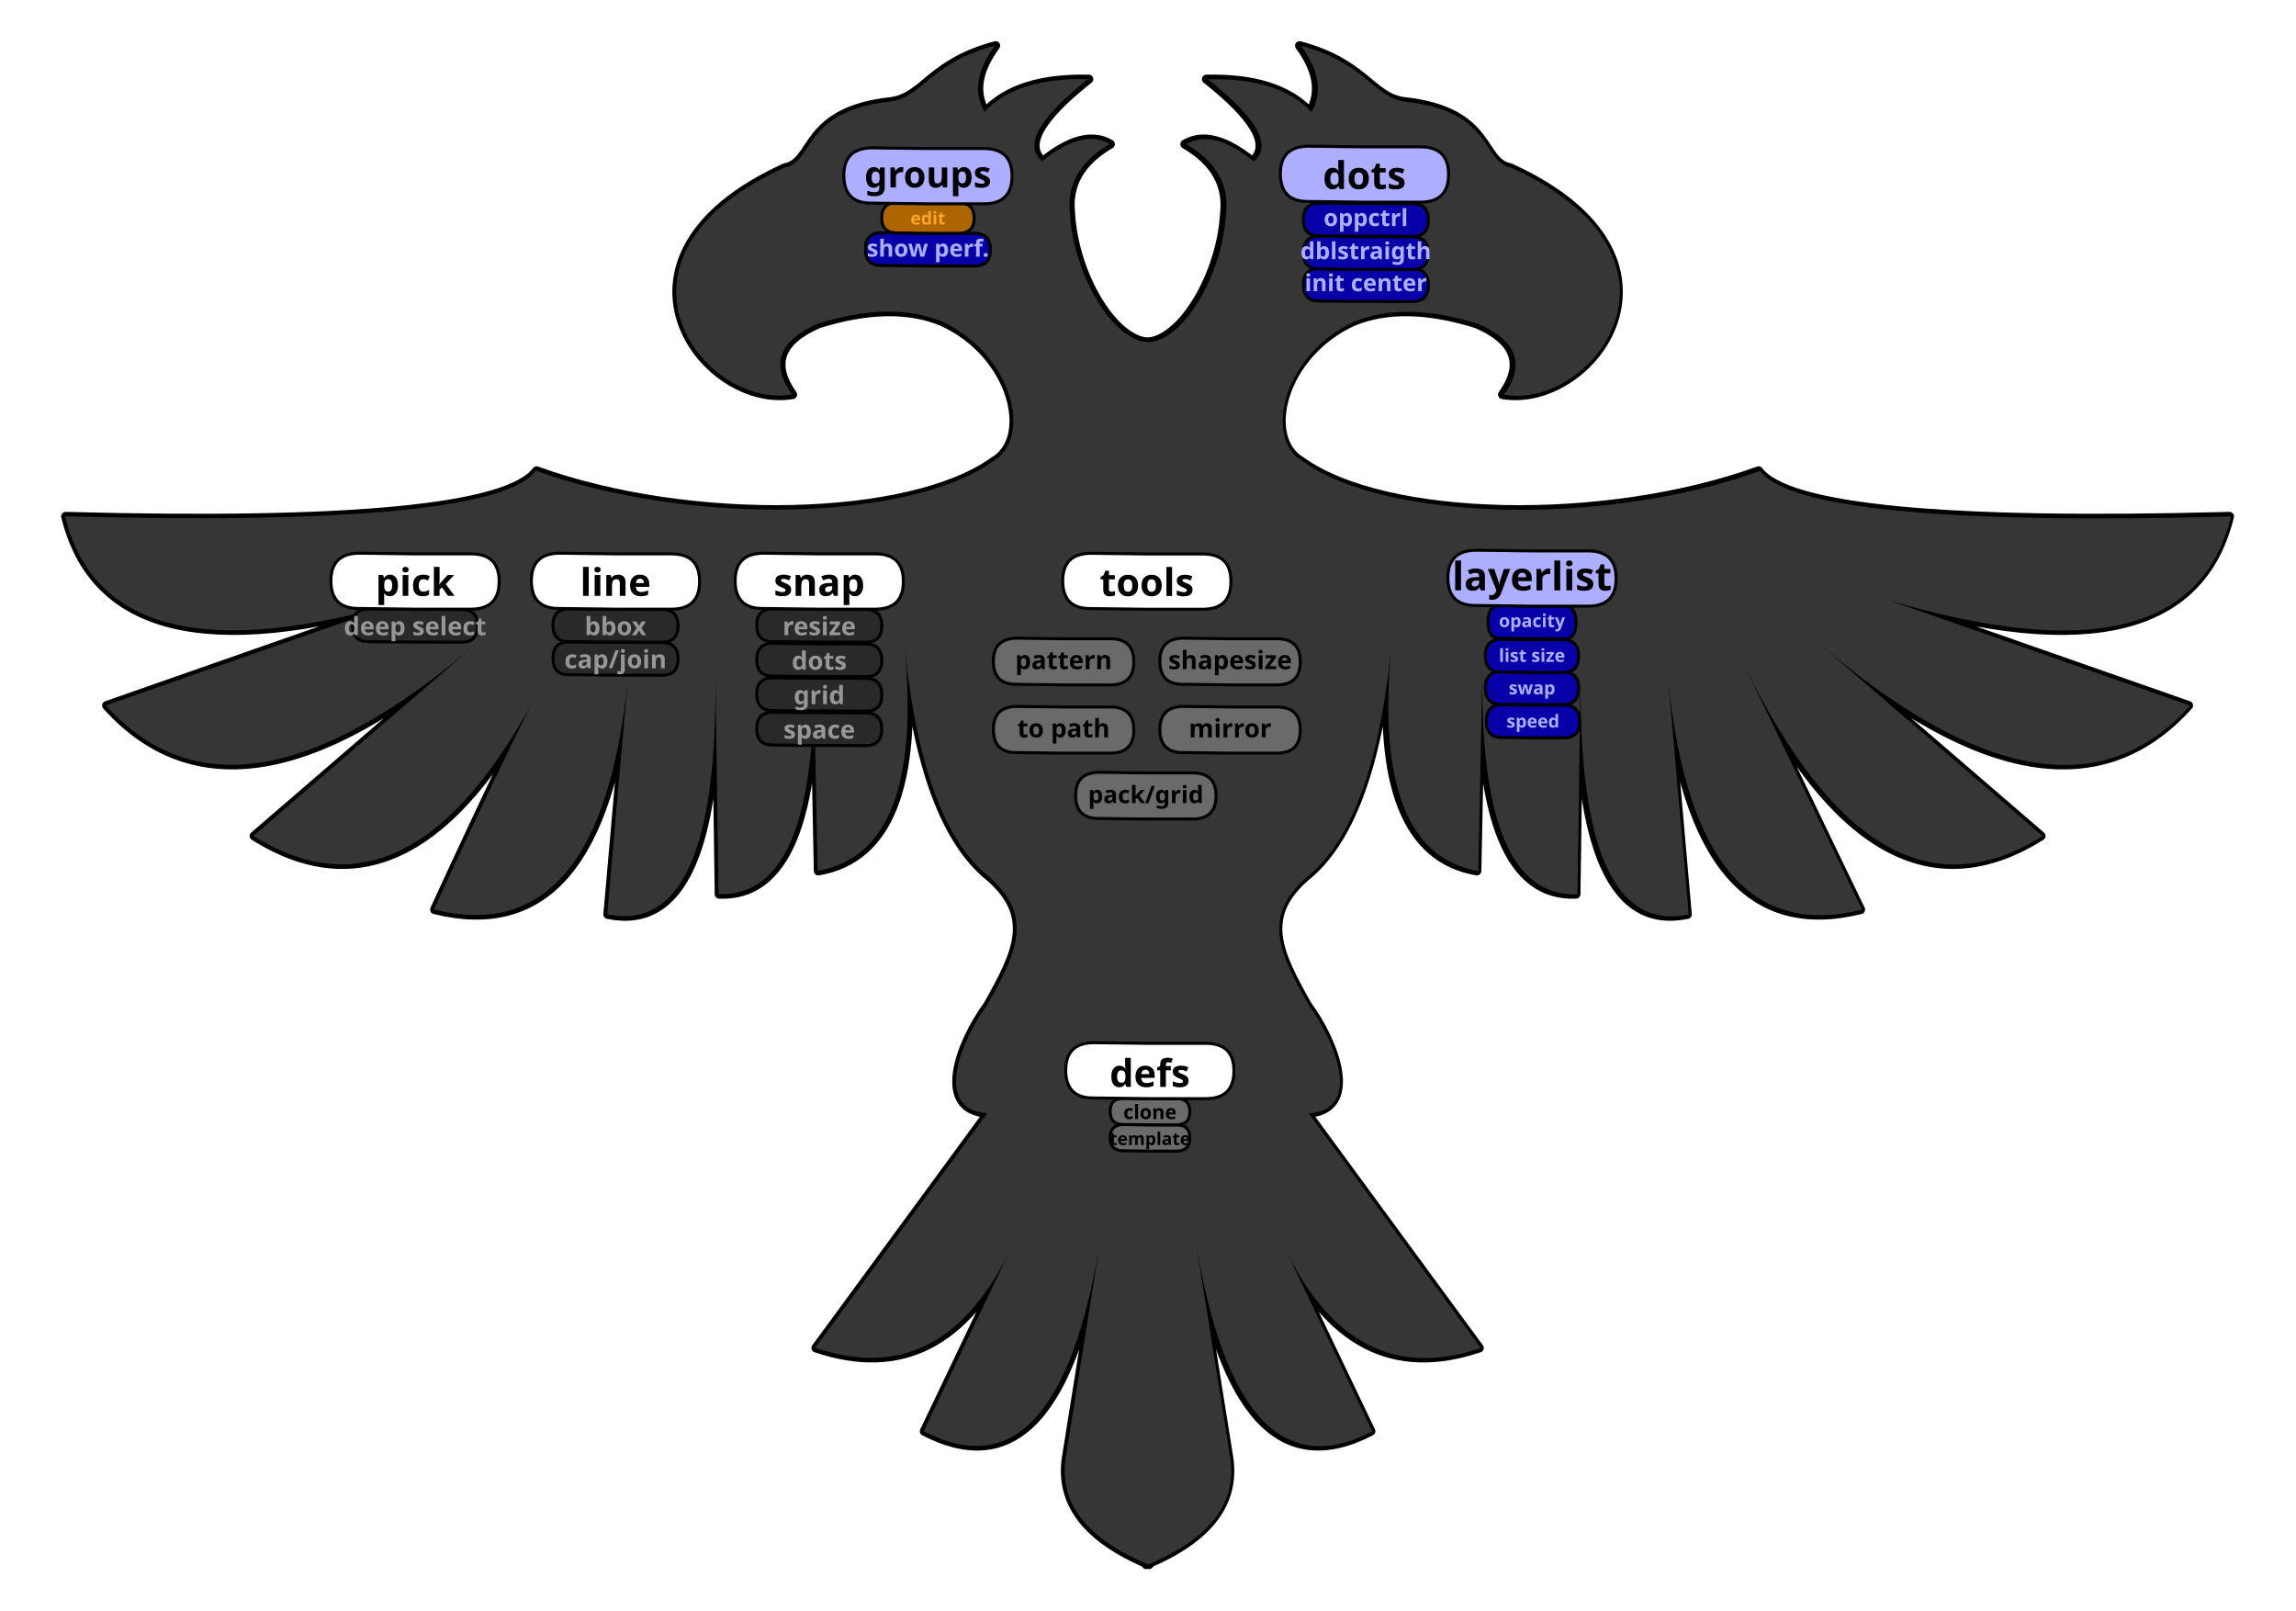
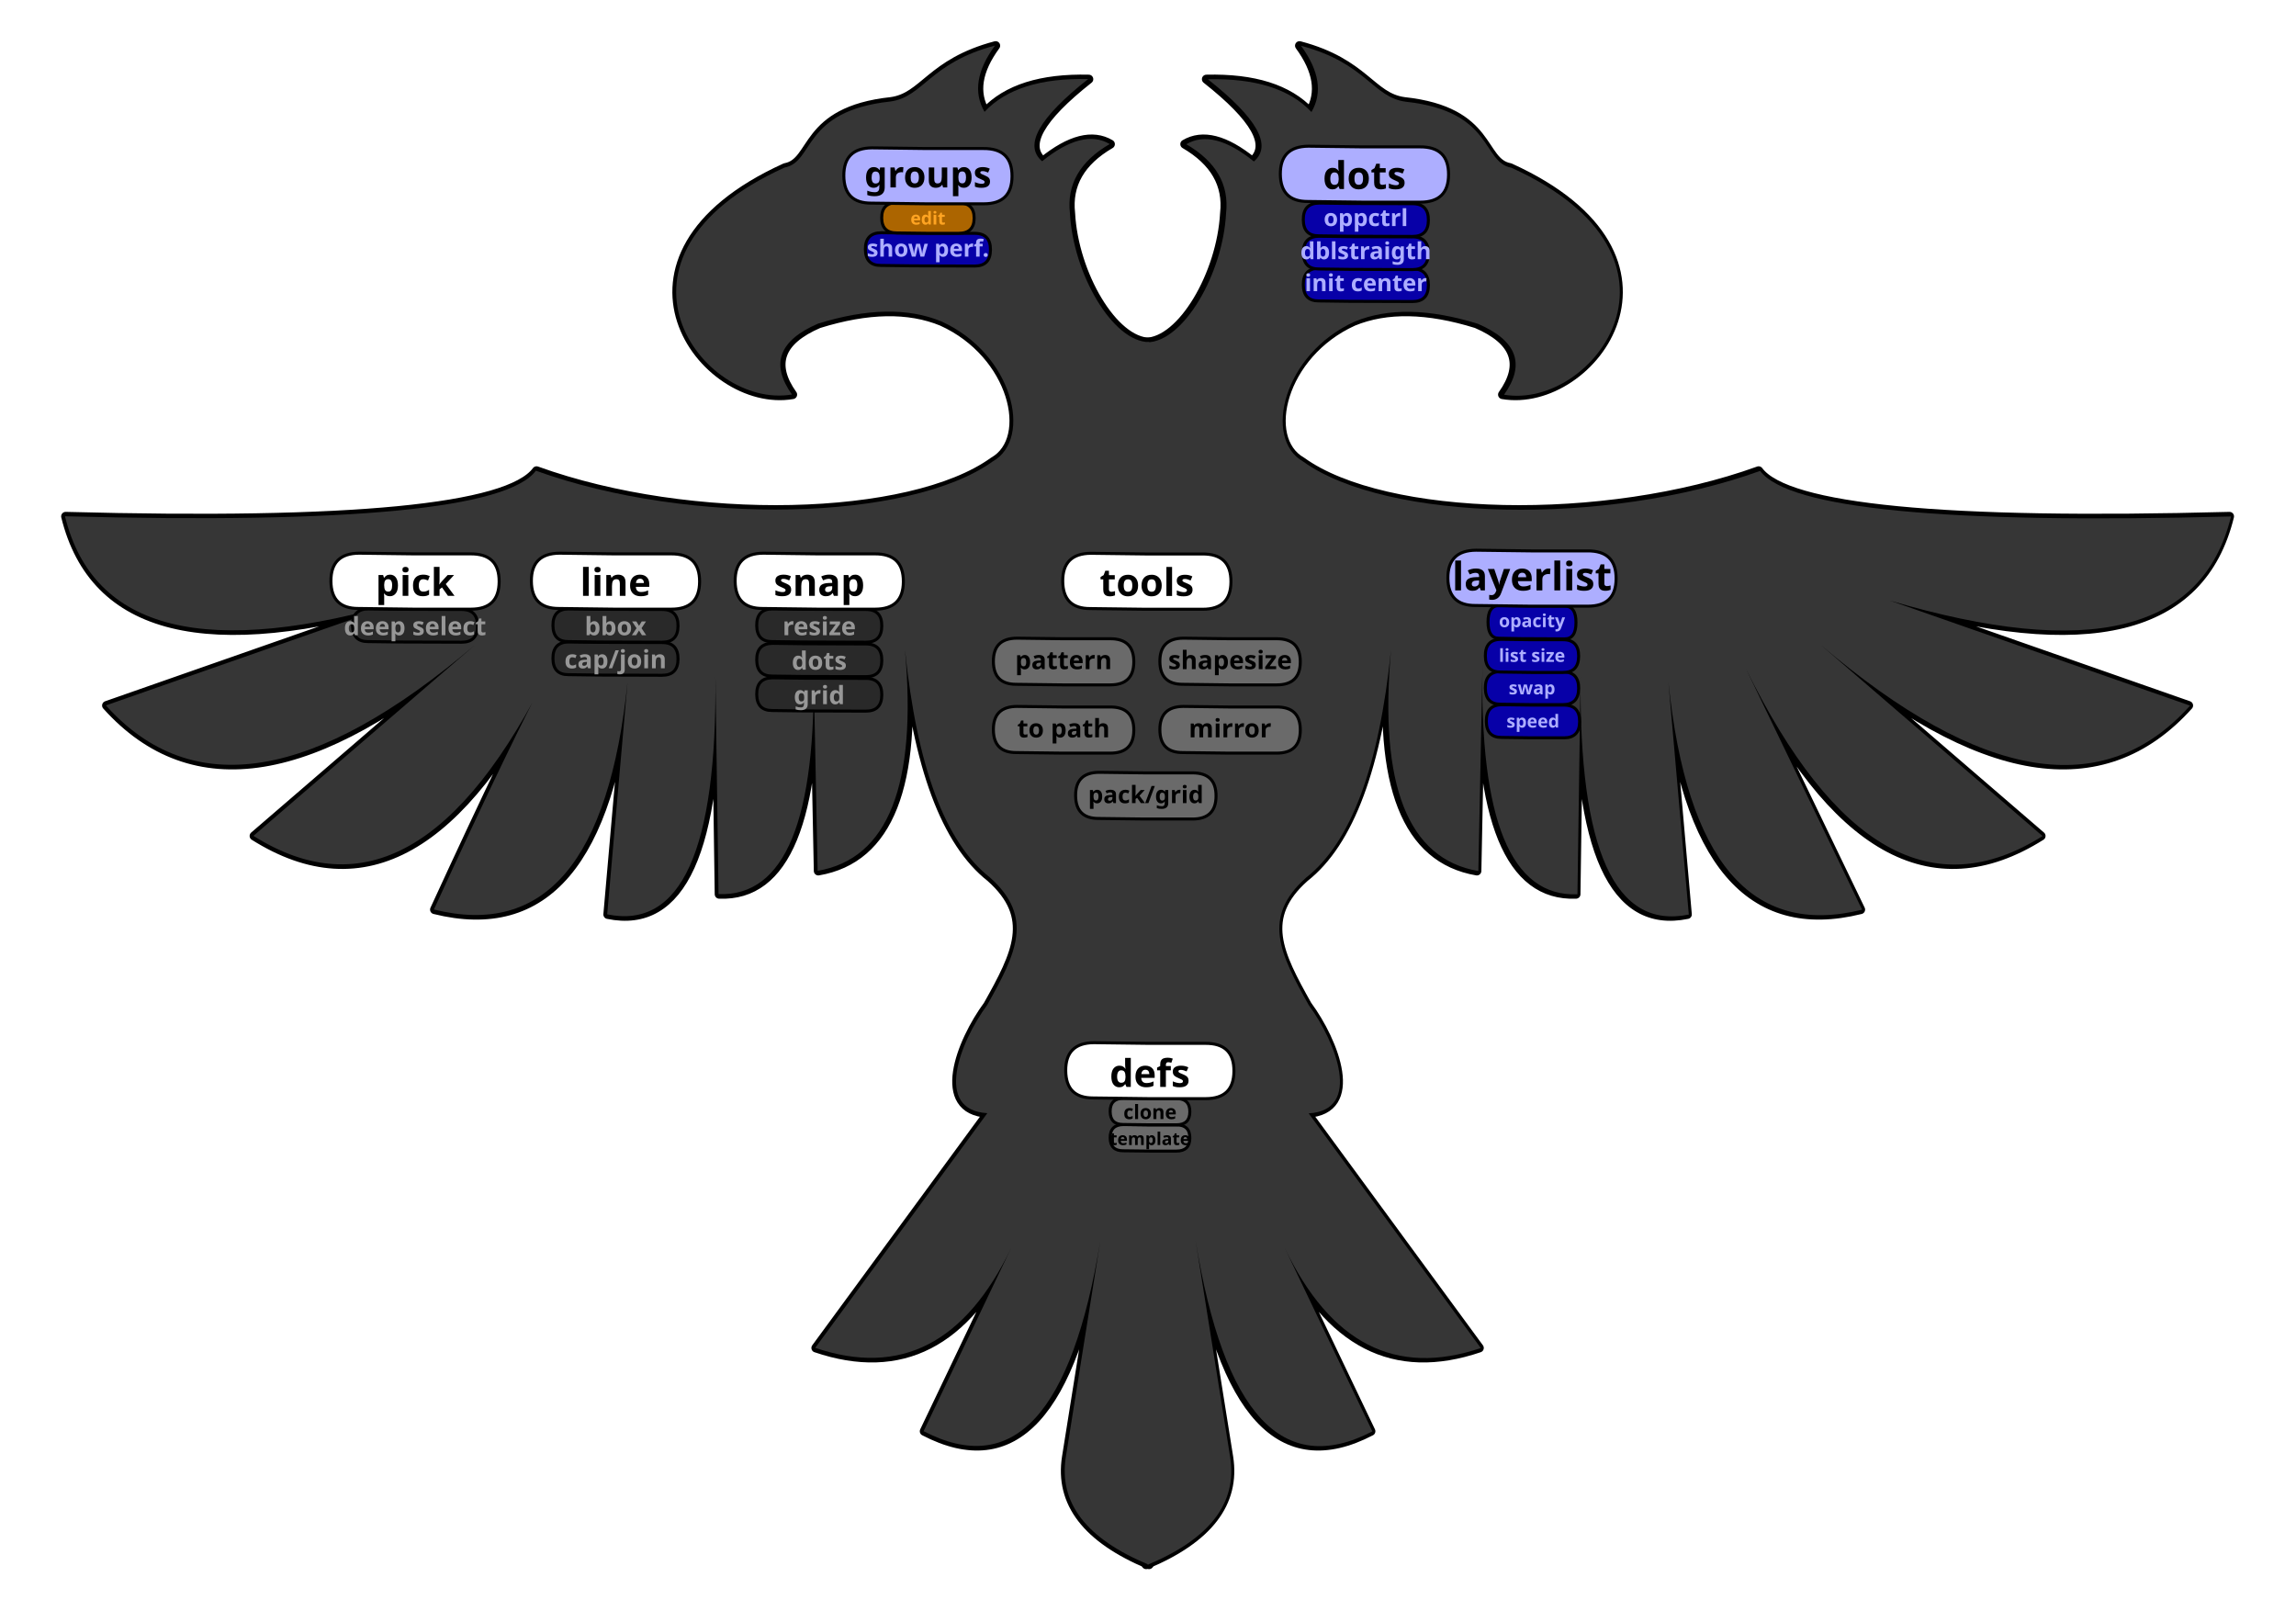
<svg xmlns="http://www.w3.org/2000/svg" xmlns:ns1="http://svgjs.com/svgjs" width="100%" height="100%" version="1.1" style="stroke-linecap: round; stroke-linejoin: round;background: rgba(40, 40, 40, 0.95);" viewBox="-765.363 -29.756 1529.518 1072.652">
  <svg id="S-54-54e49e" style="overflow: visible; pointer-events: none;" data-hidden="false" data-disabled="true">
    <path id="P-4f-54d82a" d="M566.051 19.151C541.751 19.074 515.426 -26.241 513.273 -66.768Q510.056 -95.497 539.761 -112.797Q522.019 -123.341 494.738 -101.318Q476.127 -117.202 525.377 -156.067Q477.928 -157.213 456.396 -134.254Q445.131 -153.513 463.343 -178.383C419.748 -166.877 415.694 -144.088 393.643 -141.127C334.672 -134.766 343.106 -100.775 323.161 -97.13C191.729 -37.426 268.579 64.321 328.088 54.04Q306.439 23.631 345.468 6.827Q394.319 -8.366 427.546 5.312C475.391 26.947 488.708 83.391 461.945 98.558C406.565 138.472 260.287 141.929 157.503 104.798Q129.359 142.751 -156.191 135.159Q-127.98 250.148 71.227 191.109L-128.918 261.147Q-42.965 356.96 117.058 220.76L-30.633 348.036Q78.562 416.789 167.026 236.382Q142.222 282.513 89.571 397.087Q200.148 424.635 218.59 245.498L205.01 400.312Q278.791 415.55 277.102 241.551L279.19 386.829Q345.605 389.423 342.423 232.878L345.207 371.336Q415.598 359.299 403.381 223.957Q415.228 340.66 459.946 375.73C489.667 402.187 477.455 426.325 458.158 460.706C439.968 485.353 422.35 530.726 458.249 532.754L343.597 689.074Q428.59 717.933 474.346 622.073L415.807 744.579Q505.289 791.151 533.603 617.307L510.532 761.79Q503.352 807.483 565.525 833.419 " style="stroke: rgb(0, 0, 0); stroke-opacity: 1; stroke-width: 6; fill: rgb(115, 115, 115); fill-opacity: 0;" data-fill="#737373" class="" transform="matrix(1,0,0,1,-565.4339,179.0526)" />
    <path id="P-f4-3486a8" d="M-156.191 19.151C-131.891 19.074 -105.567 -26.241 -103.414 -66.768Q-100.196 -95.497 -129.901 -112.797Q-112.159 -123.341 -84.878 -101.318Q-66.268 -117.202 -115.518 -156.067Q-68.068 -157.213 -46.536 -134.254Q-35.272 -153.513 -53.484 -178.383C-9.889 -166.877 -5.834 -144.088 16.216 -141.127C75.187 -134.766 66.754 -100.775 86.699 -97.13C218.13 -37.426 141.28 64.321 81.772 54.04Q103.42 23.631 64.392 6.827Q15.541 -8.366 -17.686 5.312C-65.531 26.947 -78.848 83.391 -52.085 98.558C3.295 138.472 149.572 141.929 252.357 104.798Q280.5 142.751 566.051 135.159Q537.84 250.148 338.633 191.109L538.778 261.147Q452.825 356.96 292.801 220.76L440.493 348.036Q331.298 416.789 242.834 236.382L320.288 397.087Q209.712 424.635 191.269 245.498L204.85 400.312Q131.069 415.55 132.757 241.551L130.669 386.829Q64.255 389.423 67.437 232.878L64.653 371.336Q-5.739 359.299 6.479 223.957Q-5.368 340.66 -50.087 375.73C-79.807 402.187 -67.595 426.325 -48.299 460.706C-30.108 485.353 -12.49 530.726 -48.389 532.754L66.263 689.074Q-18.73 717.933 -64.487 622.073L-5.947 744.579Q-95.43 791.151 -123.743 617.307L-100.673 761.79Q-93.493 807.483 -155.666 833.419 " style="stroke: rgb(0, 0, 0); stroke-opacity: 1; stroke-width: 6; fill: rgb(115, 115, 115); fill-opacity: 0;" data-fill="#737373" class="" transform="matrix(1,0,0,1,153.8206,179.0526)" />
  </svg>
  <svg id="S-ab-0e3db4" style="overflow: visible; pointer-events: none;" data-disabled="true" data-hidden="false">
    <g id="G-22-adeb75">
      <path id="P-1b-bd680c" d="M-156.191 19.151C-131.891 19.074 -105.567 -26.241 -103.414 -66.768Q-100.196 -95.497 -129.901 -112.797Q-112.159 -123.341 -84.878 -101.318Q-66.268 -117.202 -115.518 -156.067Q-68.068 -157.213 -46.536 -134.254Q-35.272 -153.513 -53.484 -178.383C-9.889 -166.877 -5.834 -144.088 16.216 -141.127C75.187 -134.766 66.754 -100.775 86.699 -97.13C218.13 -37.426 141.28 64.321 81.772 54.04Q103.42 23.631 64.392 6.827Q15.541 -8.366 -17.686 5.312C-65.531 26.947 -78.848 83.391 -52.085 98.558C3.295 138.472 149.572 141.929 252.357 104.798Q280.5 142.751 566.051 135.159Q537.84 250.148 338.633 191.109L538.778 261.147Q452.825 356.96 292.801 220.76L440.493 348.036Q331.298 416.789 242.834 236.382L320.288 397.087Q209.712 424.635 191.269 245.498L204.85 400.312Q131.069 415.55 132.757 241.551L130.669 386.829Q64.255 389.423 67.437 232.878L64.653 371.336Q-5.739 359.299 6.479 223.957Q-5.368 340.66 -50.087 375.73C-79.807 402.187 -67.595 426.325 -48.299 460.706C-30.108 485.353 -12.49 530.726 -48.389 532.754L66.263 689.074Q-18.73 717.933 -64.487 622.073L-5.947 744.579Q-95.43 791.151 -123.743 617.307L-100.673 761.79Q-93.493 807.483 -155.666 833.419 " style="stroke: rgb(0, 0, 0); stroke-opacity: 1; stroke-width: 0; fill: rgb(54, 54, 54); fill-opacity: 1;" data-fill="#737373" class="" transform="matrix(1,0,0,1,154.8152,179.1194)" />
      <path id="P-86-2c8822" d="M566.051 19.151C541.751 19.074 515.426 -26.241 513.273 -66.768Q510.056 -95.497 539.761 -112.797Q522.019 -123.341 494.738 -101.318Q476.127 -117.202 525.377 -156.067Q477.928 -157.213 456.396 -134.254Q445.131 -153.513 463.343 -178.383C419.748 -166.877 415.694 -144.088 393.643 -141.127C334.672 -134.766 343.106 -100.775 323.161 -97.13C191.729 -37.426 268.579 64.321 328.088 54.04Q306.439 23.631 345.468 6.827Q394.319 -8.366 427.546 5.312C475.391 26.947 488.708 83.391 461.945 98.558C406.565 138.472 260.287 141.929 157.503 104.798Q129.359 142.751 -156.191 135.159Q-127.98 250.148 71.227 191.109L-128.918 261.147Q-42.965 356.96 117.058 220.76L-30.633 348.036Q78.562 416.789 167.026 236.382Q142.222 282.513 89.571 397.087Q200.148 424.635 218.59 245.498L205.01 400.312Q278.791 415.55 277.102 241.551L279.19 386.829Q345.605 389.423 342.423 232.878L345.207 371.336Q415.598 359.299 403.381 223.957Q415.228 340.66 459.946 375.73C489.667 402.187 477.455 426.325 458.158 460.706C439.968 485.353 422.35 530.726 458.249 532.754L343.597 689.074Q428.59 717.933 474.346 622.073L415.807 744.579Q505.289 791.151 533.603 617.307L510.532 761.79Q503.352 807.483 565.525 833.419 " style="stroke: rgb(0, 0, 0); stroke-opacity: 1; stroke-width: 0; fill: rgb(54, 54, 54); fill-opacity: 1;" data-fill="#737373" class="" transform="matrix(1,0,0,1,-565.8838,178.9851)" />
    </g>
  </svg>
  <svg id="S-11-83ed69" style="overflow: visible; pointer-events: all;" data-hidden="false" data-disabled="false">
    <path id="P-aa-edf72d" d="M-98.18 -101.456L-56.843 -101.319Q-45.951 -101.427 -46.039 -90.313Q-46.102 -79.525 -56.637 -79.525L-98.23 -79.662L-119.015 -79.93Q-129.268 -79.885 -129.367 -90.658Q-129.451 -101.638 -118.784 -101.724L-98.18 -101.456 " style="stroke: rgb(0, 0, 0); stroke-opacity: 1; stroke-width: 2; fill: rgb(7, 0, 168); fill-opacity: 1;" class="" transform="matrix(1,-1.942890425442922e-16,1.942890425442922e-16,1,-59.50916,226.9892)" />
    <text id="T-19-f764f0" font-family="Noteworthy" font-size="15.67" font-weight="bold" font-style="normal" style="stroke: rgb(0, 0, 0); stroke-opacity: 1; stroke-width: 0; fill: rgb(173, 174, 255); fill-opacity: 1;" text-anchor="middle" class="" transform="matrix(1,-1.942890425442922e-16,1.942890425442922e-16,1,-147.2198,123.1554)" ns1:data="{&quot;leading&quot;:&quot;1.15&quot;}">
      <tspan id="SvgjsTspan3307" dy="18.021" x="0" ns1:data="{&quot;newLined&quot;:true}">show perf.</tspan>
    </text>
    <path id="P-f5-256c88" d="M-99.041 -101.475L-78.304 -101.475Q-67.712 -101.575 -67.798 -91.259Q-67.859 -81.246 -78.104 -81.246L-99.089 -81.246L-119.301 -81.495Q-129.27 -81.454 -129.367 -91.453Q-129.449 -101.644 -119.077 -101.724L-99.041 -101.475 " style="stroke: rgb(0, 0, 0); stroke-opacity: 1; stroke-width: 2; fill: rgb(172, 101, 0); fill-opacity: 1;" class="" transform="matrix(1,-1.942890425442922e-16,1.942890425442922e-16,1,-48.62964,206.8982)" />
    <text id="T-c2-10aec1" font-family="Noteworthy" font-size="11.871" font-weight="bold" font-style="normal" style="stroke: rgb(0, 0, 0); stroke-opacity: 1; stroke-width: 0; fill: rgb(255, 164, 34); fill-opacity: 1;" text-anchor="middle" class="" transform="matrix(1,-1.942890425442922e-16,1.942890425442922e-16,1,-147.2229,106.1603)" ns1:data="{&quot;leading&quot;:&quot;1.15&quot;}">
      <tspan id="SvgjsTspan2184" dy="13.652" x="0" ns1:data="{&quot;newLined&quot;:true}">edit</tspan>
    </text>
    <path id="P-d8-c2687f" d="M-74.176 -101.27L-36.436 -101.27Q-17.161 -101.452 -17.317 -82.679Q-17.429 -64.456 -36.073 -64.456L-74.264 -64.456L-111.048 -64.91Q-129.19 -64.834 -129.367 -83.031Q-129.515 -101.579 -110.639 -101.724L-74.176 -101.27 " style="stroke: rgb(0, 0, 0); stroke-opacity: 1; stroke-width: 2; fill: rgb(173, 174, 255); fill-opacity: 1;" class="" transform="matrix(1,-1.942890425442922e-16,1.942890425442922e-16,1,-73.87012,170.4572)" />
    <text id="T-c8-e625c0" font-family="Noteworthy" font-size="24.356" font-weight="bold" font-style="normal" style="stroke: rgb(0, 0, 0); stroke-opacity: 1; stroke-width: 0; fill: rgb(0, 0, 0); fill-opacity: 1;" text-anchor="middle" class="" transform="matrix(1,-1.942890425442922e-16,1.942890425442922e-16,1,-147.2168,67.08179)" ns1:data="{&quot;leading&quot;:&quot;1.15&quot;}">
      <tspan id="SvgjsTspan3258" dy="28.009" x="0" ns1:data="{&quot;newLined&quot;:true}">groups</tspan>
    </text>
    <path id="P-db-0ac300" d="M-74.176 -101.27L-36.436 -101.27Q-17.161 -101.452 -17.317 -82.679Q-17.429 -64.456 -36.073 -64.456L-74.264 -64.456L-111.048 -64.91Q-129.19 -64.834 -129.367 -83.031Q-129.515 -101.579 -110.639 -101.724L-74.176 -101.27 " style="stroke: rgb(0, 0, 0); stroke-opacity: 1; stroke-width: 2; fill: rgb(255, 255, 255); fill-opacity: 1;" class="" transform="matrix(0.9999999,-3.95211141590579e-10,3.95211141590579e-10,0.9999999,71.96228,440.5213)" />
    <text id="T-8a-479955" font-family="Noteworthy" font-size="25.402" font-weight="bold" font-style="normal" style="stroke: rgb(0, 0, 0); stroke-opacity: 1; stroke-width: 0; fill: rgb(0, 0, 0); fill-opacity: 1;" text-anchor="middle" class="" transform="matrix(0.9999999,-3.95211141590579e-10,3.95211141590579e-10,0.9999999,-1.379395,338.0022)" ns1:data="{&quot;leading&quot;:&quot;1.15&quot;}">
      <tspan id="SvgjsTspan85574" dy="29.212" x="0" ns1:data="{&quot;newLined&quot;:true}">tools</tspan>
    </text>
    <g id="G-fd-a948c4">
      <path id="P-80-912328" d="M-83.29 -101.345L-51.781 -101.345Q-35.689 -101.497 -35.819 -85.824Q-35.912 -70.61 -51.478 -70.61L-83.363 -70.61L-114.073 -70.989Q-129.22 -70.925 -129.367 -86.118Q-129.491 -101.603 -113.731 -101.724L-83.29 -101.345 " style="stroke: rgb(0, 0, 0); stroke-opacity: 1; stroke-width: 2; fill: rgb(106, 106, 106); fill-opacity: 1;" class="" transform="matrix(0.9999998,1.185632703126771e-9,-1.185632703126771e-9,0.9999998,25.75867,497.0602)" />
      <text id="T-fd-07aea9" font-family="Noteworthy" font-size="16.955" font-weight="bold" font-style="normal" style="stroke: rgb(0, 0, 0); stroke-opacity: 1; stroke-width: 0; fill: rgb(0, 0, 0); fill-opacity: 1;" text-anchor="middle" class="" transform="matrix(0.9999998,1.185632703126771e-9,-1.185632703126771e-9,0.9999998,-56.84229,396.4589)" ns1:data="{&quot;leading&quot;:&quot;1.15&quot;}">
        <tspan id="SvgjsTspan36816" dy="19.499" x="0" ns1:data="{&quot;newLined&quot;:true}">pattern</tspan>
      </text>
    </g>
    <g id="G-89-913a40" transform="matrix(1,0,0,1,0,-47.55472)">
      <path id="P-e4-3fbac4" d="M-83.29 -101.345L-51.781 -101.345Q-35.689 -101.497 -35.819 -85.824Q-35.912 -70.61 -51.478 -70.61L-83.363 -70.61L-114.073 -70.989Q-129.22 -70.925 -129.367 -86.118Q-129.491 -101.603 -113.731 -101.724L-83.29 -101.345 " style="stroke: rgb(0, 0, 0); stroke-opacity: 1; stroke-width: 2; fill: rgb(106, 106, 106); fill-opacity: 1;" class="" transform="matrix(0.9999998,1.185632703126771e-9,-1.185632703126771e-9,0.9999998,25.75867,590.0792)" />
      <text id="T-17-54c32a" font-family="Noteworthy" font-size="16.955" font-weight="bold" font-style="normal" style="stroke: rgb(0, 0, 0); stroke-opacity: 1; stroke-width: 0; fill: rgb(0, 0, 0); fill-opacity: 1;" text-anchor="middle" class="" transform="matrix(0.9999998,1.185632703126771e-9,-1.185632703126771e-9,0.9999998,-56.84229,489.4779)" ns1:data="{&quot;leading&quot;:&quot;1.15&quot;}">
        <tspan id="SvgjsTspan27168" dy="19.499" x="0" ns1:data="{&quot;newLined&quot;:true}">to path</tspan>
      </text>
    </g>
    <g id="G-fd-42efcc">
      <path id="P-64-c0c534" d="M-83.29 -101.345L-51.781 -101.345Q-35.689 -101.497 -35.819 -85.824Q-35.912 -70.61 -51.478 -70.61L-83.363 -70.61L-114.073 -70.989Q-129.22 -70.925 -129.367 -86.118Q-129.491 -101.603 -113.731 -101.724L-83.29 -101.345 " style="stroke: rgb(0, 0, 0); stroke-opacity: 1; stroke-width: 2; fill: rgb(106, 106, 106); fill-opacity: 1;" class="" transform="matrix(0.9999998,1.185632703126771e-9,-1.185632703126771e-9,0.9999998,136.6692,497.0602)" />
      <text id="T-73-7af4f3" font-family="Noteworthy" font-size="16.955" font-weight="bold" font-style="normal" style="stroke: rgb(0, 0, 0); stroke-opacity: 1; stroke-width: 0; fill: rgb(0, 0, 0); fill-opacity: 1;" text-anchor="middle" class="" transform="matrix(0.9999998,1.185632703126771e-9,-1.185632703126771e-9,0.9999998,54.07874,396.4589)" ns1:data="{&quot;leading&quot;:&quot;1.15&quot;}">
        <tspan id="SvgjsTspan6531" dy="19.499" x="0" ns1:data="{&quot;newLined&quot;:true}">shapesize</tspan>
      </text>
    </g>
    <g id="G-69-0c3b50" transform="matrix(1,0,0,1,-56.12522,43.50641)">
      <path id="P-0f-4a0e08" d="M-83.29 -101.345L-51.781 -101.345Q-35.689 -101.497 -35.819 -85.824Q-35.912 -70.61 -51.478 -70.61L-83.363 -70.61L-114.073 -70.989Q-129.22 -70.925 -129.367 -86.118Q-129.491 -101.603 -113.731 -101.724L-83.29 -101.345 " style="stroke: rgb(0, 0, 0); stroke-opacity: 1; stroke-width: 2; fill: rgb(106, 106, 106); fill-opacity: 1;" class="" transform="matrix(0.9999999,-3.95211141590579e-10,3.95211141590579e-10,0.9999999,136.6692,542.9125)" />
      <text id="T-db-868718" font-family="Noteworthy" font-size="16" font-weight="bold" font-style="normal" style="stroke: rgb(0, 0, 0); stroke-opacity: 1; stroke-width: 0; fill: rgb(0, 0, 0); fill-opacity: 1;" text-anchor="middle" class="" transform="matrix(0.9999999,-3.95211141590579e-10,3.95211141590579e-10,0.9999999,54.06833,443.3088)" ns1:data="{&quot;leading&quot;:&quot;1.15&quot;}">
        <tspan id="SvgjsTspan12066" dy="18.4" x="0" ns1:data="{&quot;newLined&quot;:true}">pack/grid</tspan>
      </text>
    </g>
    <g id="G-3a-b4c39f" transform="matrix(1,0,0,1,-2.384185791015625e-7,-47.55472)">
      <path id="P-4b-c5526d" d="M-83.29 -101.345L-51.781 -101.345Q-35.689 -101.497 -35.819 -85.824Q-35.912 -70.61 -51.478 -70.61L-83.363 -70.61L-114.073 -70.989Q-129.22 -70.925 -129.367 -86.118Q-129.491 -101.603 -113.731 -101.724L-83.29 -101.345 " style="stroke: rgb(0, 0, 0); stroke-opacity: 1; stroke-width: 2; fill: rgb(106, 106, 106); fill-opacity: 1;" class="" transform="matrix(0.9999998,1.185632703126771e-9,-1.185632703126771e-9,0.9999998,136.6692,590.0792)" />
      <text id="T-62-da81e2" font-family="Noteworthy" font-size="16.955" font-weight="bold" font-style="normal" style="stroke: rgb(0, 0, 0); stroke-opacity: 1; stroke-width: 0; fill: rgb(0, 0, 0); fill-opacity: 1;" text-anchor="middle" class="" transform="matrix(0.9999998,1.185632703126771e-9,-1.185632703126771e-9,0.9999998,54.06824,489.4779)" ns1:data="{&quot;leading&quot;:&quot;1.15&quot;}">
        <tspan id="SvgjsTspan64710" dy="19.499" x="0" ns1:data="{&quot;newLined&quot;:true}">mirror</tspan>
      </text>
    </g>
-     <path id="P-ac-926d47" d="M-98.18 -101.456L-56.843 -101.319Q-45.951 -101.427 -46.039 -90.313Q-46.102 -79.525 -56.637 -79.525L-98.23 -79.662L-119.015 -79.93Q-129.268 -79.885 -129.367 -90.658Q-129.451 -101.638 -118.784 -101.724L-98.18 -101.456 " style="stroke: rgb(0, 0, 0); stroke-opacity: 1; stroke-width: 2; fill: rgb(41, 41, 41); fill-opacity: 1;" class="" transform="matrix(1,-1.942890425442922e-16,1.942890425442922e-16,1,-131.9062,546.4188)" />
-     <text id="T-2c-00ae7c" font-family="Noteworthy" font-size="16.821" font-weight="bold" font-style="normal" style="stroke: rgb(0, 0, 0); stroke-opacity: 1; stroke-width: 0; fill: rgb(151, 151, 151); fill-opacity: 1;" text-anchor="middle" class="" transform="matrix(1,-1.942890425442922e-16,1.942890425442922e-16,1,-219.6091,442.8976)" ns1:data="{&quot;leading&quot;:&quot;1.15&quot;}">
-       <tspan id="SvgjsTspan230561" dy="19.344" x="0" ns1:data="{&quot;newLined&quot;:true}">space</tspan>
-     </text>
    <path id="P-e8-35f1d4" d="M-98.18 -101.456L-56.843 -101.319Q-45.951 -101.427 -46.039 -90.313Q-46.102 -79.525 -56.637 -79.525L-98.23 -79.662L-119.015 -79.93Q-129.268 -79.885 -129.367 -90.658Q-129.451 -101.638 -118.784 -101.724L-98.18 -101.456 " style="stroke: rgb(0, 0, 0); stroke-opacity: 1; stroke-width: 2; fill: rgb(41, 41, 41); fill-opacity: 1;" class="" transform="matrix(1,-1.942890425442922e-16,1.942890425442922e-16,1,-131.8955,523.4625)" />
    <text id="T-4e-845b3a" font-family="Noteworthy" font-size="16.821" font-weight="bold" font-style="normal" style="stroke: rgb(0, 0, 0); stroke-opacity: 1; stroke-width: 0; fill: rgb(151, 151, 151); fill-opacity: 1;" text-anchor="middle" class="" transform="matrix(1,-1.942890425442922e-16,1.942890425442922e-16,1,-219.5984,419.9413)" ns1:data="{&quot;leading&quot;:&quot;1.15&quot;}">
      <tspan id="SvgjsTspan168054" dy="19.344" x="0" ns1:data="{&quot;newLined&quot;:true}">grid</tspan>
    </text>
    <path id="P-aa-3b2c49" d="M-98.18 -101.456L-56.843 -101.319Q-45.951 -101.427 -46.039 -90.313Q-46.102 -79.525 -56.637 -79.525L-98.23 -79.662L-119.015 -79.93Q-129.268 -79.885 -129.367 -90.658Q-129.451 -101.638 -118.784 -101.724L-98.18 -101.456 " style="stroke: rgb(0, 0, 0); stroke-opacity: 1; stroke-width: 2; fill: rgb(41, 41, 41); fill-opacity: 1;" class="" transform="matrix(1,-1.942890425442922e-16,1.942890425442922e-16,1,-131.8955,500.506)" />
    <text id="T-e4-3bd81d" font-family="Noteworthy" font-size="16.821" font-weight="bold" font-style="normal" style="stroke: rgb(0, 0, 0); stroke-opacity: 1; stroke-width: 0; fill: rgb(151, 151, 151); fill-opacity: 1;" text-anchor="middle" class="" transform="matrix(1,-1.942890425442922e-16,1.942890425442922e-16,1,-219.5984,396.9849)" ns1:data="{&quot;leading&quot;:&quot;1.15&quot;}">
      <tspan id="SvgjsTspan5931" dy="19.344" x="0" ns1:data="{&quot;newLined&quot;:true}">dots</tspan>
    </text>
    <path id="P-ff-c92367" d="M-98.18 -101.456L-56.843 -101.319Q-45.951 -101.427 -46.039 -90.313Q-46.102 -79.525 -56.637 -79.525L-98.23 -79.662L-119.015 -79.93Q-129.268 -79.885 -129.367 -90.658Q-129.451 -101.638 -118.784 -101.724L-98.18 -101.456 " style="stroke: rgb(0, 0, 0); stroke-opacity: 1; stroke-width: 2; fill: rgb(41, 41, 41); fill-opacity: 1;" class="" transform="matrix(1,-1.942890425442922e-16,1.942890425442922e-16,1,-131.9041,477.5497)" />
    <text id="T-43-a97b26" font-family="Noteworthy" font-size="16.821" font-weight="bold" font-style="normal" style="stroke: rgb(0, 0, 0); stroke-opacity: 1; stroke-width: 0; fill: rgb(151, 151, 151); fill-opacity: 1;" text-anchor="middle" class="" transform="matrix(1,-1.942890425442922e-16,1.942890425442922e-16,1,-219.6071,374.0285)" ns1:data="{&quot;leading&quot;:&quot;1.15&quot;}">
      <tspan id="SvgjsTspan166852" dy="19.344" x="0" ns1:data="{&quot;newLined&quot;:true}">resize</tspan>
    </text>
    <path id="P-94-5a555f" d="M-74.176 -101.27L-36.436 -101.27Q-17.161 -101.452 -17.317 -82.679Q-17.429 -64.456 -36.073 -64.456L-74.264 -64.456L-111.048 -64.91Q-129.19 -64.834 -129.367 -83.031Q-129.515 -101.579 -110.639 -101.724L-74.176 -101.27 " style="stroke: rgb(0, 0, 0); stroke-opacity: 1; stroke-width: 2; fill: rgb(255, 255, 255); fill-opacity: 1;" class="" transform="matrix(1,0,0,1,-146.2651,440.4586)" />
    <text id="T-8e-ef81dc" font-family="Noteworthy" font-size="25.402" font-weight="bold" font-style="normal" style="stroke: rgb(0, 0, 0); stroke-opacity: 1; stroke-width: 0; fill: rgb(0, 0, 0); fill-opacity: 1;" text-anchor="middle" class="" transform="matrix(1,0,0,1,-219.6041,337.9397)" ns1:data="{&quot;leading&quot;:&quot;1.15&quot;}">
      <tspan id="SvgjsTspan166697" dy="29.212" x="0" ns1:data="{&quot;newLined&quot;:true}">snap</tspan>
    </text>
    <path id="P-72-3ef34d" d="M-98.18 -101.456L-56.843 -101.319Q-45.951 -101.427 -46.039 -90.313Q-46.102 -79.525 -56.637 -79.525L-98.23 -79.662L-119.015 -79.93Q-129.268 -79.885 -129.367 -90.658Q-129.451 -101.638 -118.784 -101.724L-98.18 -101.456 " style="stroke: rgb(0, 0, 0); stroke-opacity: 1; stroke-width: 2; fill: rgb(41, 41, 41); fill-opacity: 1;" class="" transform="matrix(1,-1.942890425442922e-16,1.942890425442922e-16,1,-267.6446,499.5785)" />
    <text id="T-84-b3f56e" font-family="Noteworthy" font-size="16.821" font-weight="bold" font-style="normal" style="stroke: rgb(0, 0, 0); stroke-opacity: 1; stroke-width: 0; fill: rgb(151, 151, 151); fill-opacity: 1;" text-anchor="middle" class="" transform="matrix(1,-1.942890425442922e-16,1.942890425442922e-16,1,-355.3475,396.0573)" ns1:data="{&quot;leading&quot;:&quot;1.15&quot;}">
      <tspan id="SvgjsTspan3765" dy="19.344" x="0" ns1:data="{&quot;newLined&quot;:true}">cap/join</tspan>
    </text>
    <path id="P-5d-1a4d0f" d="M-98.18 -101.456L-56.843 -101.319Q-45.951 -101.427 -46.039 -90.313Q-46.102 -79.525 -56.637 -79.525L-98.23 -79.662L-119.015 -79.93Q-129.268 -79.885 -129.367 -90.658Q-129.451 -101.638 -118.784 -101.724L-98.18 -101.456 " style="stroke: rgb(0, 0, 0); stroke-opacity: 1; stroke-width: 2; fill: rgb(41, 41, 41); fill-opacity: 1;" class="" transform="matrix(1,-1.942890425442922e-16,1.942890425442922e-16,1,-267.6445,477.5497)" />
    <text id="T-ad-fc42f6" font-family="Noteworthy" font-size="16.821" font-weight="bold" font-style="normal" style="stroke: rgb(0, 0, 0); stroke-opacity: 1; stroke-width: 0; fill: rgb(151, 151, 151); fill-opacity: 1;" text-anchor="middle" class="" transform="matrix(1,-1.942890425442922e-16,1.942890425442922e-16,1,-355.3475,374.0285)" ns1:data="{&quot;leading&quot;:&quot;1.15&quot;}">
      <tspan id="SvgjsTspan4310" dy="19.344" x="0" ns1:data="{&quot;newLined&quot;:true}">bbox</tspan>
    </text>
    <path id="P-65-81bc23" d="M-74.176 -101.27L-36.436 -101.27Q-17.161 -101.452 -17.317 -82.679Q-17.429 -64.456 -36.073 -64.456L-74.264 -64.456L-111.048 -64.91Q-129.19 -64.834 -129.367 -83.031Q-129.515 -101.579 -110.639 -101.724L-74.176 -101.27 " style="stroke: rgb(0, 0, 0); stroke-opacity: 1; stroke-width: 2; fill: rgb(255, 255, 255); fill-opacity: 1;" class="" transform="matrix(1,0,0,1,-282.0071,440.4587)" />
    <text id="T-a3-6f5a7d" font-family="Noteworthy" font-size="25.402" font-weight="bold" font-style="normal" style="stroke: rgb(0, 0, 0); stroke-opacity: 1; stroke-width: 0; fill: rgb(0, 0, 0); fill-opacity: 1;" text-anchor="middle" class="" transform="matrix(1,0,0,1,-355.3461,337.9398)" ns1:data="{&quot;leading&quot;:&quot;1.15&quot;}">
      <tspan id="SvgjsTspan2979" dy="29.212" x="0" ns1:data="{&quot;newLined&quot;:true}">line</tspan>
    </text>
    <path id="P-9e-dbdf80" d="M-98.18 -101.456L-56.843 -101.319Q-45.951 -101.427 -46.039 -90.313Q-46.102 -79.525 -56.637 -79.525L-98.23 -79.662L-119.015 -79.93Q-129.268 -79.885 -129.367 -90.658Q-129.451 -101.638 -118.784 -101.724L-98.18 -101.456 " style="stroke: rgb(0, 0, 0); stroke-opacity: 1; stroke-width: 2; fill: rgb(41, 41, 41); fill-opacity: 1;" class="" transform="matrix(1,-1.942890425442922e-16,1.942890425442922e-16,1,-401.1789,477.5497)" />
    <text id="T-58-8a7f65" font-family="Noteworthy" font-size="16.821" font-weight="bold" font-style="normal" style="stroke: rgb(0, 0, 0); stroke-opacity: 1; stroke-width: 0; fill: rgb(151, 151, 151); fill-opacity: 1;" text-anchor="middle" class="" transform="matrix(1,-1.942890425442922e-16,1.942890425442922e-16,1,-488.8818,374.0285)" ns1:data="{&quot;leading&quot;:&quot;1.15&quot;}">
      <tspan id="SvgjsTspan8150" dy="19.344" x="0" ns1:data="{&quot;newLined&quot;:true}">deep select</tspan>
    </text>
    <path id="P-e4-7e0282" d="M-74.176 -101.27L-36.436 -101.27Q-17.161 -101.452 -17.317 -82.679Q-17.429 -64.456 -36.073 -64.456L-74.264 -64.456L-111.048 -64.91Q-129.19 -64.834 -129.367 -83.031Q-129.515 -101.579 -110.639 -101.724L-74.176 -101.27 " style="stroke: rgb(0, 0, 0); stroke-opacity: 1; stroke-width: 2; fill: rgb(255, 255, 255); fill-opacity: 1;" class="" transform="matrix(1,0,0,1,-415.5399,440.4586)" />
    <text id="T-a1-0cb0f3" font-family="Noteworthy" font-size="25.402" font-weight="bold" font-style="normal" style="stroke: rgb(0, 0, 0); stroke-opacity: 1; stroke-width: 0; fill: rgb(0, 0, 0); fill-opacity: 1;" text-anchor="middle" class="" transform="matrix(1,0,0,1,-488.8789,337.9397)" ns1:data="{&quot;leading&quot;:&quot;1.15&quot;}">
      <tspan id="SvgjsTspan162550" dy="29.212" x="0" ns1:data="{&quot;newLined&quot;:true}">pick</tspan>
    </text>
    <path id="P-32-392172" d="M-103.22 -101.509L-85.34 -101.509Q-76.209 -101.595 -76.282 -92.701Q-76.335 -84.068 -85.168 -84.068L-103.262 -84.068L-120.688 -84.283Q-129.284 -84.247 -129.367 -92.868Q-129.438 -101.655 -120.495 -101.724L-103.22 -101.509 " style="stroke: rgb(0, 0, 0); stroke-opacity: 1; stroke-width: 2; fill: rgb(106, 106, 106); fill-opacity: 1;" class="" transform="matrix(1,0,0,1,103.5524,821.0715)" />
    <text id="T-0a-91fd58" font-family="Noteworthy" font-size="11.756" font-weight="bold" font-style="normal" style="stroke: rgb(0, 0, 0); stroke-opacity: 1; stroke-width: 0; fill: rgb(0, 0, 0); fill-opacity: 1;" text-anchor="middle" class="" transform="matrix(1,0,0,1,0.7225952,719.4359)" ns1:data="{&quot;leading&quot;:&quot;1.15&quot;}">
      <tspan id="SvgjsTspan14288" dy="13.52" x="0" ns1:data="{&quot;newLined&quot;:true}">template</tspan>
    </text>
    <path id="P-97-988342" d="M-103.22 -101.509L-85.34 -101.509Q-76.209 -101.595 -76.282 -92.701Q-76.335 -84.068 -85.168 -84.068L-103.262 -84.068L-120.688 -84.283Q-129.284 -84.247 -129.367 -92.868Q-129.438 -101.655 -120.495 -101.724L-103.22 -101.509 " style="stroke: rgb(0, 0, 0); stroke-opacity: 1; stroke-width: 2; fill: rgb(106, 106, 106); fill-opacity: 1;" class="" transform="matrix(1,0,0,1,103.5528,803.5565)" />
    <text id="T-11-7c393c" font-family="Noteworthy" font-size="13.202" font-weight="bold" font-style="normal" style="stroke: rgb(0, 0, 0); stroke-opacity: 1; stroke-width: 0; fill: rgb(0, 0, 0); fill-opacity: 1;" text-anchor="middle" class="" transform="matrix(1,0,0,1,0.7279052,700.4971)" ns1:data="{&quot;leading&quot;:&quot;1.15&quot;}">
      <tspan id="SvgjsTspan14114" dy="15.183" x="0" ns1:data="{&quot;newLined&quot;:true}">clone</tspan>
    </text>
    <path id="P-3f-e89c90" d="M-74.176 -101.27L-36.436 -101.27Q-17.161 -101.452 -17.317 -82.679Q-17.429 -64.456 -36.073 -64.456L-74.264 -64.456L-111.048 -64.91Q-129.19 -64.834 -129.367 -83.031Q-129.515 -101.579 -110.639 -101.724L-74.176 -101.27 " style="stroke: rgb(0, 0, 0); stroke-opacity: 1; stroke-width: 2; fill: rgb(255, 255, 255); fill-opacity: 1;" class="" transform="matrix(1,0,0,1,73.9552,766.512)" />
    <text id="T-32-331845" font-family="Noteworthy" font-size="25.402" font-weight="bold" font-style="normal" style="stroke: rgb(0, 0, 0); stroke-opacity: 1; stroke-width: 0; fill: rgb(0, 0, 0); fill-opacity: 1;" text-anchor="middle" class="" transform="matrix(1,0,0,1,0.6133423,665.0259)" ns1:data="{&quot;leading&quot;:&quot;1.15&quot;}">
      <tspan id="SvgjsTspan2589" dy="29.212" x="0" ns1:data="{&quot;newLined&quot;:true}">defs</tspan>
    </text>
    <path id="P-01-31c53d" d="M-98.754 -101.456L-77.82 -101.456Q-67.129 -101.563 -67.215 -90.45Q-67.277 -79.662 -77.619 -79.662L-98.803 -79.662L-119.206 -79.93Q-129.269 -79.885 -129.367 -90.658Q-129.45 -101.638 -118.979 -101.724L-98.754 -101.456 " style="stroke: rgb(0, 0, 0); stroke-opacity: 1; stroke-width: 2; fill: rgb(7, 0, 168); fill-opacity: 1;" class="" transform="matrix(1,0,0,1,354.1434,541.3893)" />
    <text id="T-5c-181107" font-family="Noteworthy" font-size="12" font-weight="bold" font-style="normal" style="stroke: rgb(0, 0, 0); stroke-opacity: 1; stroke-width: 0; fill: rgb(173, 174, 255); fill-opacity: 1;" text-anchor="middle" class="" transform="matrix(1,0,0,1,255.8491,441.0864)" ns1:data="{&quot;leading&quot;:&quot;1.15&quot;}">
      <tspan id="SvgjsTspan11774" dy="13.8" x="0" ns1:data="{&quot;newLined&quot;:true}">speed</tspan>
    </text>
    <path id="P-e9-b49610" d="M-98.754 -101.456L-77.82 -101.456Q-67.129 -101.563 -67.215 -90.45Q-67.277 -79.662 -77.619 -79.662L-98.803 -79.662L-119.206 -79.93Q-129.269 -79.885 -129.367 -90.658Q-129.45 -101.638 -118.979 -101.724L-98.754 -101.456 " style="stroke: rgb(0, 0, 0); stroke-opacity: 1; stroke-width: 2; fill: rgb(7, 0, 168); fill-opacity: 1;" class="" transform="matrix(1,0,0,1,353.4946,519.2636)" />
    <text id="T-1e-c91c96" font-family="Noteworthy" font-size="12" font-weight="bold" font-style="normal" style="stroke: rgb(0, 0, 0); stroke-opacity: 1; stroke-width: 0; fill: rgb(173, 174, 255); fill-opacity: 1;" text-anchor="middle" class="" transform="matrix(1,0,0,1,255.2003,418.9606)" ns1:data="{&quot;leading&quot;:&quot;1.15&quot;}">
      <tspan id="SvgjsTspan13716" dy="13.8" x="0" ns1:data="{&quot;newLined&quot;:true}">swap</tspan>
    </text>
    <path id="P-f7-5a9212" d="M-98.754 -101.456L-77.82 -101.456Q-67.129 -101.563 -67.215 -90.45Q-67.277 -79.662 -77.619 -79.662L-98.803 -79.662L-119.206 -79.93Q-129.269 -79.885 -129.367 -90.658Q-129.45 -101.638 -118.979 -101.724L-98.754 -101.456 " style="stroke: rgb(0, 0, 0); stroke-opacity: 1; stroke-width: 2; fill: rgb(7, 0, 168); fill-opacity: 1;" class="" transform="matrix(1,0,0,1,353.4946,497.8334)" />
    <text id="T-45-89feaa" font-family="Noteworthy" font-size="12" font-weight="bold" font-style="normal" style="stroke: rgb(0, 0, 0); stroke-opacity: 1; stroke-width: 0; fill: rgb(173, 174, 255); fill-opacity: 1;" text-anchor="middle" class="" transform="matrix(1,0,0,1,255.1925,397.3223)" ns1:data="{&quot;leading&quot;:&quot;1.15&quot;}">
      <tspan id="SvgjsTspan13599" dy="13.8" x="0" ns1:data="{&quot;newLined&quot;:true}">list size</tspan>
    </text>
    <path id="P-3b-703918" d="M-107.433 -101.456L-78.361 -101.319Q-70.7 -101.427 -70.762 -90.313Q-70.807 -79.525 -78.216 -79.525L-107.468 -79.662L-122.087 -79.93Q-129.297 -79.885 -129.367 -90.658Q-129.426 -101.638 -121.925 -101.724L-107.433 -101.456 " style="stroke: rgb(0, 0, 0); stroke-opacity: 1; stroke-width: 2; fill: rgb(7, 0, 168); fill-opacity: 1;" class="" transform="matrix(1,0,0,1,355.268,475.3161)" />
    <text id="T-72-783026" font-family="Noteworthy" font-size="12" font-weight="bold" font-style="normal" style="stroke: rgb(0, 0, 0); stroke-opacity: 1; stroke-width: 0; fill: rgb(173, 174, 255); fill-opacity: 1;" text-anchor="middle" class="" transform="matrix(1,0,0,1,255.1954,374.1925)" ns1:data="{&quot;leading&quot;:&quot;1.15&quot;}">
      <tspan id="SvgjsTspan13659" dy="13.8" x="0" ns1:data="{&quot;newLined&quot;:true}">opacity</tspan>
    </text>
    <path id="P-10-0c8b2d" d="M-74.176 -101.27L-36.436 -101.27Q-17.161 -101.452 -17.317 -82.679Q-17.429 -64.456 -36.073 -64.456L-74.264 -64.456L-111.048 -64.91Q-129.19 -64.834 -129.367 -83.031Q-129.515 -101.579 -110.639 -101.724L-74.176 -101.27 " style="stroke: rgb(0, 0, 0); stroke-opacity: 1; stroke-width: 2; fill: rgb(173, 174, 255); fill-opacity: 1;" class="" transform="matrix(1,0,0,1,328.5453,438.4755)" />
    <text id="T-6e-1877b1" font-family="Noteworthy" font-size="26.187" font-weight="bold" font-style="normal" style="stroke: rgb(0, 0, 0); stroke-opacity: 1; stroke-width: 0; fill: rgb(0, 0, 0); fill-opacity: 1;" text-anchor="middle" class="" transform="matrix(1,0,0,1,255.1926,333.4096)" ns1:data="{&quot;leading&quot;:&quot;1.15&quot;}">
      <tspan id="SvgjsTspan10401" dy="30.115" x="0" ns1:data="{&quot;newLined&quot;:true}">layerlist</tspan>
    </text>
    <path id="P-85-b04075" d="M-98.18 -101.456L-56.843 -101.319Q-45.951 -101.427 -46.039 -90.313Q-46.102 -79.525 -56.637 -79.525L-98.23 -79.662L-119.015 -79.93Q-129.268 -79.885 -129.367 -90.658Q-129.451 -101.638 -118.784 -101.724L-98.18 -101.456 " style="stroke: rgb(0, 0, 0); stroke-opacity: 1; stroke-width: 2; fill: rgb(7, 0, 168); fill-opacity: 1;" class="" transform="matrix(1,-1.942890425442922e-16,1.942890425442922e-16,1,232.2198,250.631)" />
    <text id="T-dd-9ec331" font-family="Noteworthy" font-size="15.67" font-weight="bold" font-style="normal" style="stroke: rgb(0, 0, 0); stroke-opacity: 1; stroke-width: 0; fill: rgb(173, 174, 255); fill-opacity: 1;" text-anchor="middle" class="" transform="matrix(1,-1.942890425442922e-16,1.942890425442922e-16,1,144.5142,146.1692)" ns1:data="{&quot;leading&quot;:&quot;1.15&quot;}">
      <tspan id="SvgjsTspan7816" dy="18.021" x="0" ns1:data="{&quot;newLined&quot;:true}">init center</tspan>
    </text>
    <path id="P-78-62a020" d="M-98.18 -101.456L-56.843 -101.319Q-45.951 -101.427 -46.039 -90.313Q-46.102 -79.525 -56.637 -79.525L-98.23 -79.662L-119.015 -79.93Q-129.268 -79.885 -129.367 -90.658Q-129.451 -101.638 -118.784 -101.724L-98.18 -101.456 " style="stroke: rgb(0, 0, 0); stroke-opacity: 1; stroke-width: 2; fill: rgb(7, 0, 168); fill-opacity: 1;" class="" transform="matrix(1,-1.942890425442922e-16,1.942890425442922e-16,1,232.2198,229.3394)" />
    <text id="T-46-68664d" font-family="Noteworthy" font-size="15.67" font-weight="bold" font-style="normal" style="stroke: rgb(0, 0, 0); stroke-opacity: 1; stroke-width: 0; fill: rgb(173, 174, 255); fill-opacity: 1;" text-anchor="middle" class="" transform="matrix(1,-1.942890425442922e-16,1.942890425442922e-16,1,144.5142,124.8776)" ns1:data="{&quot;leading&quot;:&quot;1.15&quot;}">
      <tspan id="SvgjsTspan3096" dy="18.021" x="0" ns1:data="{&quot;newLined&quot;:true}">dblstraigth</tspan>
    </text>
    <path id="P-b7-6408f3" d="M-98.18 -101.456L-56.843 -101.319Q-45.951 -101.427 -46.039 -90.313Q-46.102 -79.525 -56.637 -79.525L-98.23 -79.662L-119.015 -79.93Q-129.268 -79.885 -129.367 -90.658Q-129.451 -101.638 -118.784 -101.724L-98.18 -101.456 " style="stroke: rgb(0, 0, 0); stroke-opacity: 1; stroke-width: 2; fill: rgb(7, 0, 168); fill-opacity: 1;" class="" transform="matrix(1,-1.942890425442922e-16,1.942890425442922e-16,1,232.2198,207.253)" />
    <text id="T-ca-b7d4fd" font-family="Noteworthy" font-size="15.67" font-weight="bold" font-style="normal" style="stroke: rgb(0, 0, 0); stroke-opacity: 1; stroke-width: 0; fill: rgb(173, 174, 255); fill-opacity: 1;" text-anchor="middle" class="" transform="matrix(1,-1.942890425442922e-16,1.942890425442922e-16,1,144.5142,102.7912)" ns1:data="{&quot;leading&quot;:&quot;1.15&quot;}">
      <tspan id="SvgjsTspan4623" dy="18.021" x="0" ns1:data="{&quot;newLined&quot;:true}">oppctrl</tspan>
    </text>
    <path id="P-b9-2bf64e" d="M-74.176 -101.27L-36.436 -101.27Q-17.161 -101.452 -17.317 -82.679Q-17.429 -64.456 -36.073 -64.456L-74.264 -64.456L-111.048 -64.91Q-129.19 -64.834 -129.367 -83.031Q-129.515 -101.579 -110.639 -101.724L-74.176 -101.27 " style="stroke: rgb(0, 0, 0); stroke-opacity: 1; stroke-width: 2; fill: rgb(173, 174, 255); fill-opacity: 1;" class="" transform="matrix(1,0,0,1,216.9308,169.3522)" />
    <text id="T-68-6ee68d" font-family="Noteworthy" font-size="25.402" font-weight="bold" font-style="normal" style="stroke: rgb(0, 0, 0); stroke-opacity: 1; stroke-width: 0; fill: rgb(0, 0, 0); fill-opacity: 1;" text-anchor="middle" class="" transform="matrix(1,0,0,1,143.5811,66.9257)" ns1:data="{&quot;leading&quot;:&quot;1.15&quot;}">
      <tspan id="SvgjsTspan55019" dy="29.212" x="0" ns1:data="{&quot;newLined&quot;:true}">dots</tspan>
    </text>
  </svg>
-   <defs id="SvgjsDefs1313" />
+   <defs id="SvgjsDefs62678" />
</svg>
